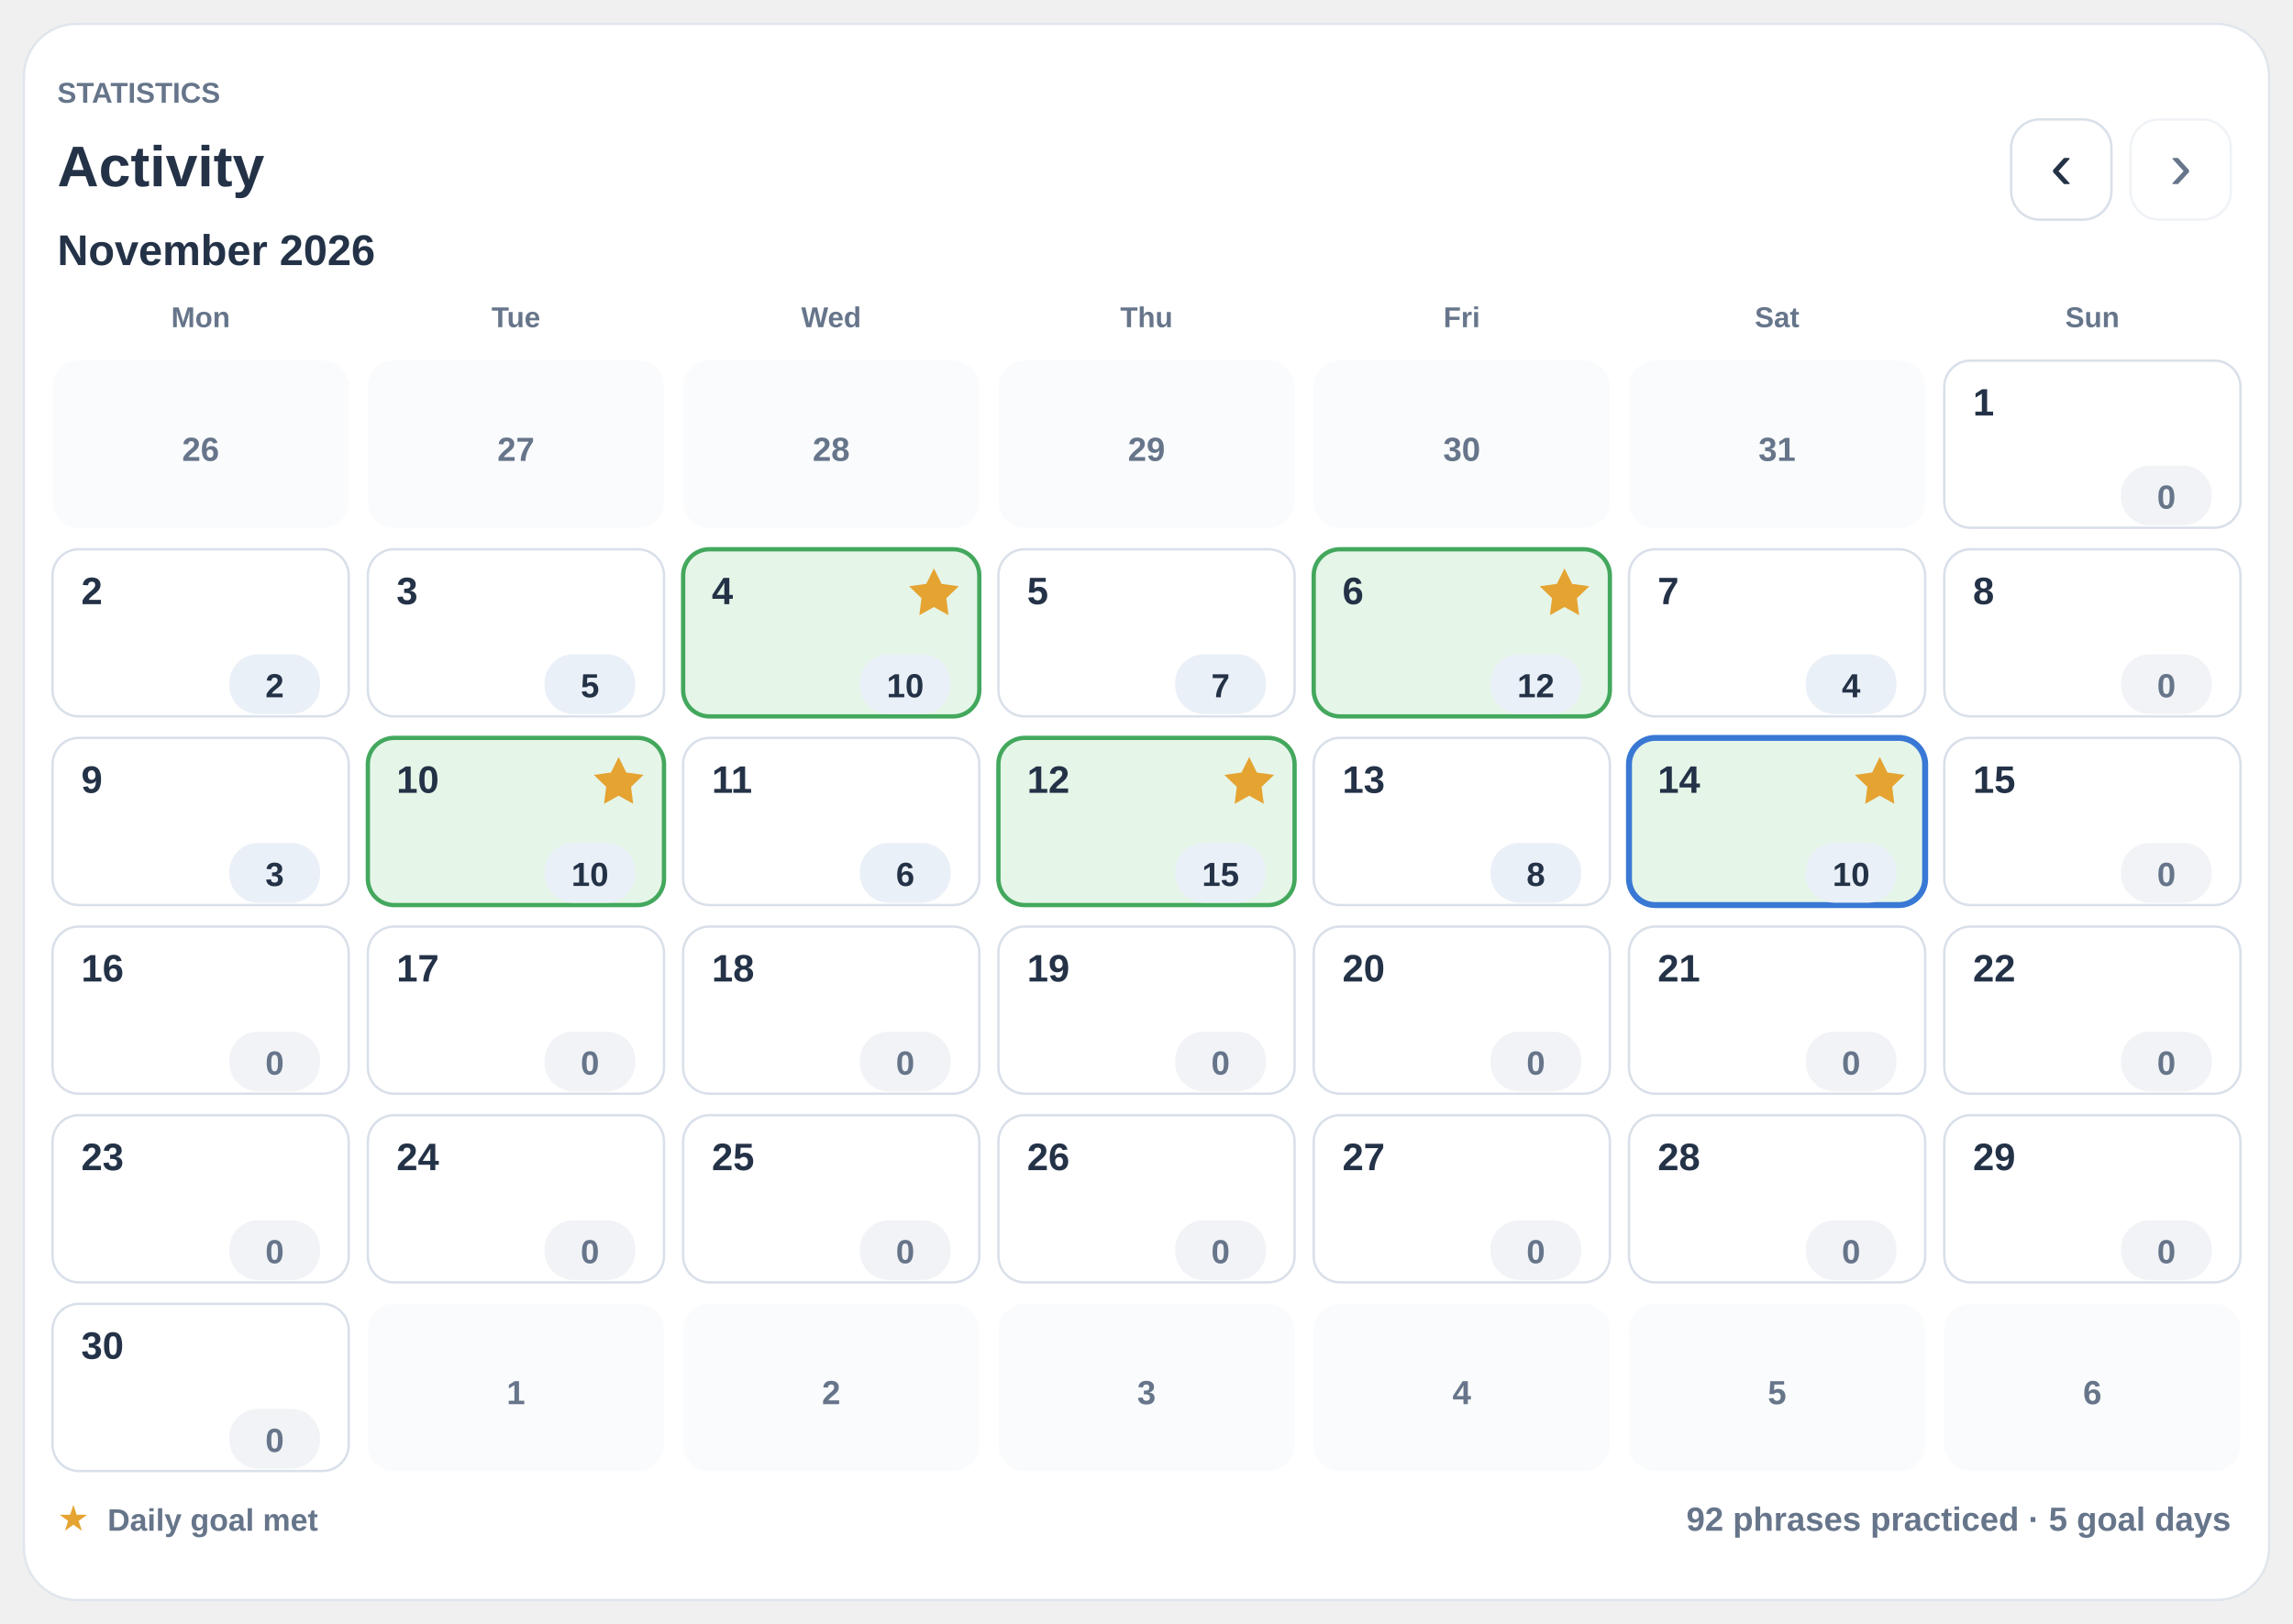
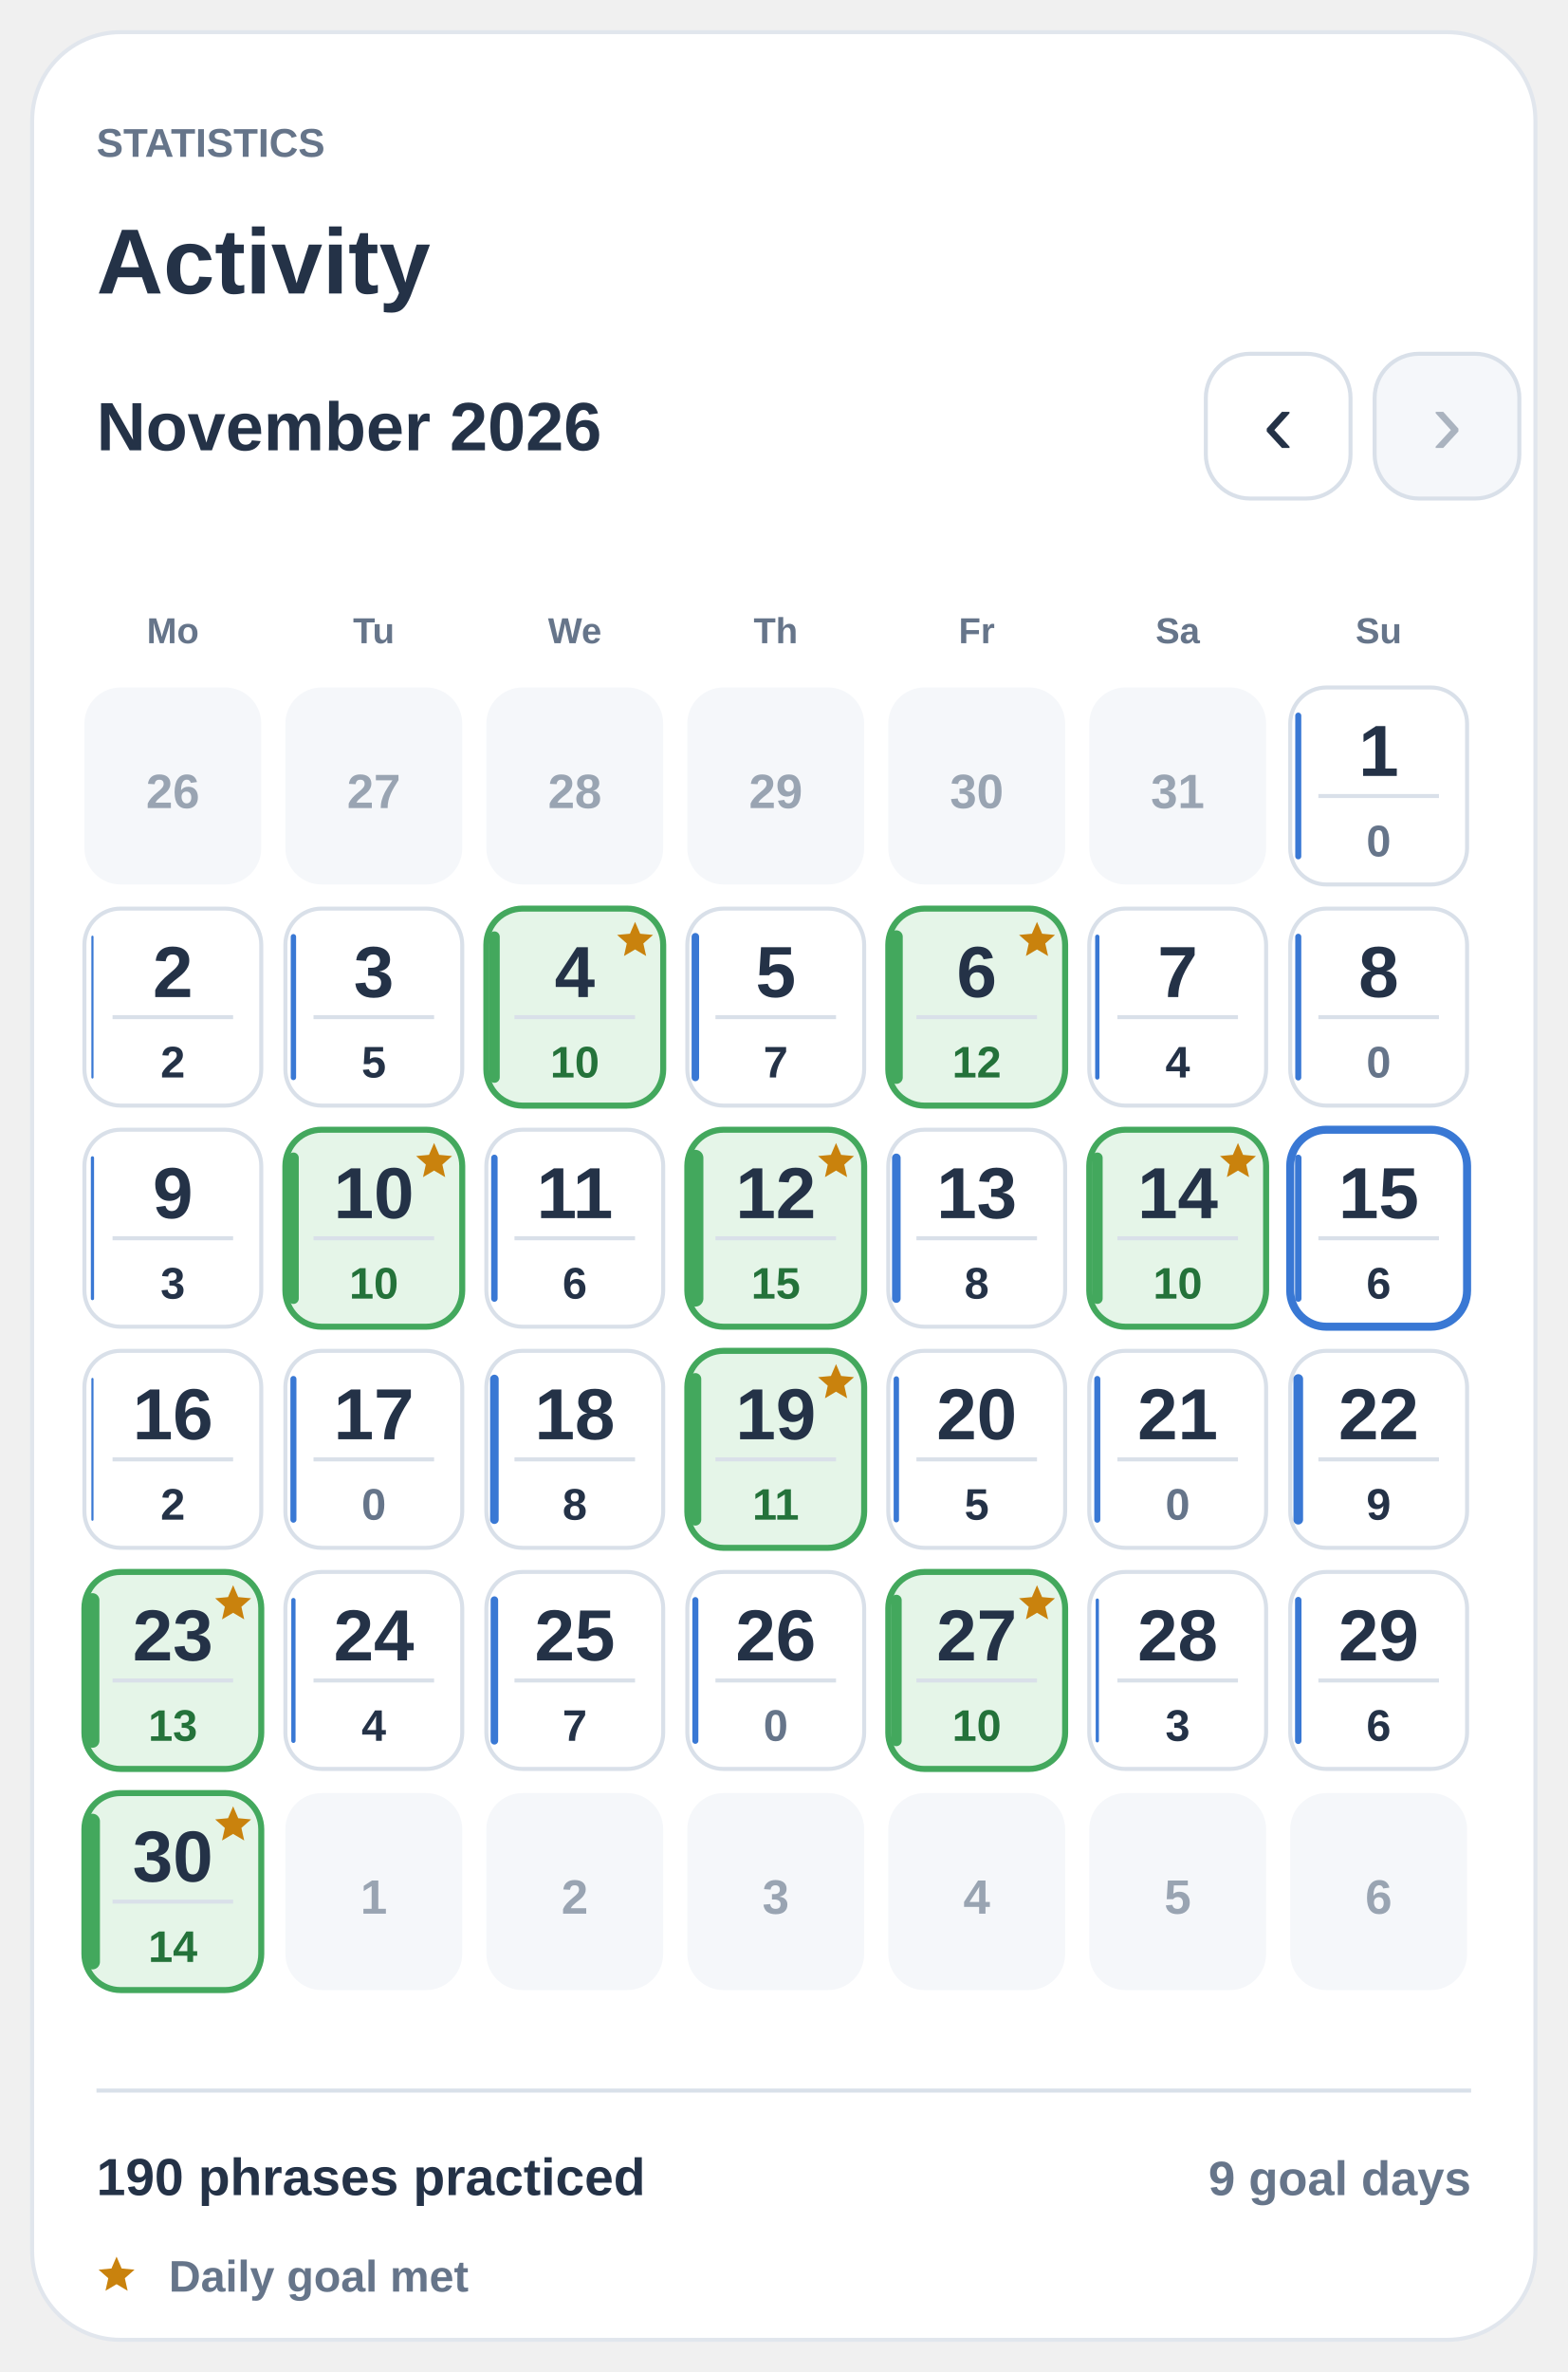
- <svg xmlns="http://www.w3.org/2000/svg" viewBox="0 0 960 680" role="img" aria-labelledby="title desc">
-   <rect x="10" y="10" width="940" height="660" rx="22" fill="#ffffff" stroke="#e1e6ed" />
-   <text x="24" y="43" fill="#66758a" font-family="Arial,sans-serif" font-size="12" font-weight="700" text-anchor="start">STATISTICS</text>
-   <text x="24" y="78" fill="#243247" font-family="Arial,sans-serif" font-size="24" font-weight="700" text-anchor="start">Activity</text>
-   <text x="24" y="111" fill="#243247" font-family="Arial,sans-serif" font-size="18" font-weight="700" text-anchor="start">November 2026</text>
-   <g aria-label="Month navigation">
-     <rect x="842" y="50" width="42" height="42" rx="12" fill="#ffffff" stroke="#d9e0e9" />
-     <text x="863" y="79" fill="#243247" font-family="Arial,sans-serif" font-size="28" font-weight="400" text-anchor="middle">‹</text>
-     <rect x="892" y="50" width="42" height="42" rx="12" fill="#ffffff" stroke="#d9e0e9" opacity=".4" />
-     <text x="913" y="79" fill="#66758a" font-family="Arial,sans-serif" font-size="28" font-weight="400" text-anchor="middle">›</text>
+ <svg xmlns="http://www.w3.org/2000/svg" viewBox="0 0 390 590" role="img" aria-labelledby="title description">
+   <rect x="8" y="8" width="374" height="574" rx="22" fill="#ffffff" stroke="#e1e6ed" />
+   <text x="24" y="39" fill="#66758a" font-family="Arial,sans-serif" font-size="10" font-weight="700" text-anchor="start">STATISTICS</text>
+   <text x="24" y="73" fill="#243247" font-family="Arial,sans-serif" font-size="23" font-weight="700" text-anchor="start">Activity</text>
+   <text x="24" y="112" fill="#243247" font-family="Arial,sans-serif" font-size="17" font-weight="700" text-anchor="start">November 2026</text>
+   <g role="group" aria-label="Month navigation">
+     <rect x="300" y="88" width="36" height="36" rx="11" fill="#ffffff" stroke="#d9e0e9" />
+     <text x="318" y="113" fill="#243247" font-family="Arial,sans-serif" font-size="23" font-weight="400" text-anchor="middle">‹</text>
+     <rect x="342" y="88" width="36" height="36" rx="11" fill="#f5f7fa" stroke="#d9e0e9" />
+     <text x="360" y="113" fill="#aab3bf" font-family="Arial,sans-serif" font-size="23" font-weight="400" text-anchor="middle">›</text>
  </g>
-   <text x="84" y="137" fill="#66758a" font-family="Arial,sans-serif" font-size="12" font-weight="700" text-anchor="middle">Mon</text>
-   <text x="216" y="137" fill="#66758a" font-family="Arial,sans-serif" font-size="12" font-weight="700" text-anchor="middle">Tue</text>
-   <text x="348" y="137" fill="#66758a" font-family="Arial,sans-serif" font-size="12" font-weight="700" text-anchor="middle">Wed</text>
-   <text x="480" y="137" fill="#66758a" font-family="Arial,sans-serif" font-size="12" font-weight="700" text-anchor="middle">Thu</text>
-   <text x="612" y="137" fill="#66758a" font-family="Arial,sans-serif" font-size="12" font-weight="700" text-anchor="middle">Fri</text>
-   <text x="744" y="137" fill="#66758a" font-family="Arial,sans-serif" font-size="12" font-weight="700" text-anchor="middle">Sat</text>
-   <text x="876" y="137" fill="#66758a" font-family="Arial,sans-serif" font-size="12" font-weight="700" text-anchor="middle">Sun</text>
-   <rect x="22" y="151" width="124" height="70" rx="11" fill="#f5f7fa" opacity=".55" />
-   <text x="84" y="193" fill="#66758a" font-family="Arial,sans-serif" font-size="14" font-weight="600" text-anchor="middle">26</text>
-   <rect x="154" y="151" width="124" height="70" rx="11" fill="#f5f7fa" opacity=".55" />
-   <text x="216" y="193" fill="#66758a" font-family="Arial,sans-serif" font-size="14" font-weight="600" text-anchor="middle">27</text>
-   <rect x="286" y="151" width="124" height="70" rx="11" fill="#f5f7fa" opacity=".55" />
-   <text x="348" y="193" fill="#66758a" font-family="Arial,sans-serif" font-size="14" font-weight="600" text-anchor="middle">28</text>
-   <rect x="418" y="151" width="124" height="70" rx="11" fill="#f5f7fa" opacity=".55" />
-   <text x="480" y="193" fill="#66758a" font-family="Arial,sans-serif" font-size="14" font-weight="600" text-anchor="middle">29</text>
-   <rect x="550" y="151" width="124" height="70" rx="11" fill="#f5f7fa" opacity=".55" />
-   <text x="612" y="193" fill="#66758a" font-family="Arial,sans-serif" font-size="14" font-weight="600" text-anchor="middle">30</text>
-   <rect x="682" y="151" width="124" height="70" rx="11" fill="#f5f7fa" opacity=".55" />
-   <text x="744" y="193" fill="#66758a" font-family="Arial,sans-serif" font-size="14" font-weight="600" text-anchor="middle">31</text>
-   <g role="group" aria-label="November 1: 0 phrases">
-     <rect x="814" y="151" width="124" height="70" rx="11" fill="#ffffff" stroke="#d9e0e9" stroke-width="1" />
-     <text x="826" y="174" fill="#243247" font-family="Arial,sans-serif" font-size="16" font-weight="600" text-anchor="start">1</text>
-     <rect x="888" y="195" width="38" height="25" rx="12" fill="#f1f3f6" />
-     <text x="907" y="213" fill="#66758a" font-family="Arial,sans-serif" font-size="14" font-weight="600" text-anchor="middle">0</text>
+   <g role="grid" aria-label="November 2026 practice activity">
+     <text x="43" y="160" fill="#66758a" font-family="Arial,sans-serif" font-size="9" font-weight="700" text-anchor="middle">Mo</text>
+     <text x="93" y="160" fill="#66758a" font-family="Arial,sans-serif" font-size="9" font-weight="700" text-anchor="middle">Tu</text>
+     <text x="143" y="160" fill="#66758a" font-family="Arial,sans-serif" font-size="9" font-weight="700" text-anchor="middle">We</text>
+     <text x="193" y="160" fill="#66758a" font-family="Arial,sans-serif" font-size="9" font-weight="700" text-anchor="middle">Th</text>
+     <text x="243" y="160" fill="#66758a" font-family="Arial,sans-serif" font-size="9" font-weight="700" text-anchor="middle">Fr</text>
+     <text x="293" y="160" fill="#66758a" font-family="Arial,sans-serif" font-size="9" font-weight="700" text-anchor="middle">Sa</text>
+     <text x="343" y="160" fill="#66758a" font-family="Arial,sans-serif" font-size="9" font-weight="700" text-anchor="middle">Su</text>
+     <rect x="21" y="171" width="44" height="49" rx="9" fill="#f5f7fa" />
+     <text x="43" y="201" fill="#99a4b2" font-family="Arial,sans-serif" font-size="12" font-weight="600" text-anchor="middle">26</text>
+     <rect x="71" y="171" width="44" height="49" rx="9" fill="#f5f7fa" />
+     <text x="93" y="201" fill="#99a4b2" font-family="Arial,sans-serif" font-size="12" font-weight="600" text-anchor="middle">27</text>
+     <rect x="121" y="171" width="44" height="49" rx="9" fill="#f5f7fa" />
+     <text x="143" y="201" fill="#99a4b2" font-family="Arial,sans-serif" font-size="12" font-weight="600" text-anchor="middle">28</text>
+     <rect x="171" y="171" width="44" height="49" rx="9" fill="#f5f7fa" />
+     <text x="193" y="201" fill="#99a4b2" font-family="Arial,sans-serif" font-size="12" font-weight="600" text-anchor="middle">29</text>
+     <rect x="221" y="171" width="44" height="49" rx="9" fill="#f5f7fa" />
+     <text x="243" y="201" fill="#99a4b2" font-family="Arial,sans-serif" font-size="12" font-weight="600" text-anchor="middle">30</text>
+     <rect x="271" y="171" width="44" height="49" rx="9" fill="#f5f7fa" />
+     <text x="293" y="201" fill="#99a4b2" font-family="Arial,sans-serif" font-size="12" font-weight="600" text-anchor="middle">31</text>
+     <g role="gridcell" aria-label="November 1: 0 phrases">
+       <rect x="321" y="171" width="44" height="49" rx="9" fill="#ffffff" stroke="#d9e0e9" stroke-width="1" />
+       <text x="343" y="193" fill="#243247" font-family="Arial,sans-serif" font-size="18" font-weight="700" text-anchor="middle">1</text>
+       <path d="M328 198H358" stroke="#d9e0e9" />
+       <path d="M323 178v35" stroke="#3978d4" stroke-width="1.5" stroke-linecap="round" />
+       <text x="343" y="213" fill="#66758a" font-family="Arial,sans-serif" font-size="11" font-weight="600" text-anchor="middle">0</text>
+     </g>
+     <g role="gridcell" aria-label="November 2: 2 phrases">
+       <rect x="21" y="226" width="44" height="49" rx="9" fill="#ffffff" stroke="#d9e0e9" stroke-width="1" />
+       <text x="43" y="248" fill="#243247" font-family="Arial,sans-serif" font-size="18" font-weight="700" text-anchor="middle">2</text>
+       <path d="M28 253H58" stroke="#d9e0e9" />
+       <path d="M23 233v35" stroke="#3978d4" stroke-width="0.533" stroke-linecap="round" />
+       <text x="43" y="268" fill="#243247" font-family="Arial,sans-serif" font-size="11" font-weight="600" text-anchor="middle">2</text>
+     </g>
+     <g role="gridcell" aria-label="November 3: 5 phrases">
+       <rect x="71" y="226" width="44" height="49" rx="9" fill="#ffffff" stroke="#d9e0e9" stroke-width="1" />
+       <text x="93" y="248" fill="#243247" font-family="Arial,sans-serif" font-size="18" font-weight="700" text-anchor="middle">3</text>
+       <path d="M78 253H108" stroke="#d9e0e9" />
+       <path d="M73 233v35" stroke="#3978d4" stroke-width="1.333" stroke-linecap="round" />
+       <text x="93" y="268" fill="#243247" font-family="Arial,sans-serif" font-size="11" font-weight="600" text-anchor="middle">5</text>
+     </g>
+     <g role="gridcell" aria-label="November 4: 10 phrases, daily goal met">
+       <rect x="121" y="226" width="44" height="49" rx="9" fill="#e5f5e8" stroke="#43a85d" stroke-width="1.5" />
+       <text x="143" y="248" fill="#243247" font-family="Arial,sans-serif" font-size="18" font-weight="700" text-anchor="middle">4</text>
+       <path d="M128 253H158" stroke="#d9e0e9" />
+       <path d="M123 233v35" stroke="#43a85d" stroke-width="2.667" stroke-linecap="round" />
+       <text x="143" y="268" fill="#24723a" font-family="Arial,sans-serif" font-size="11" font-weight="600" text-anchor="middle">10</text>
+       <polygon points="158.00,229.30 159.27,232.25 162.47,232.55 160.06,234.67 160.76,237.80 158.00,236.16 155.24,237.80 155.94,234.67 153.53,232.55 156.73,232.25" fill="#c9820d" aria-hidden="true" />
+     </g>
+     <g role="gridcell" aria-label="November 5: 7 phrases">
+       <rect x="171" y="226" width="44" height="49" rx="9" fill="#ffffff" stroke="#d9e0e9" stroke-width="1" />
+       <text x="193" y="248" fill="#243247" font-family="Arial,sans-serif" font-size="18" font-weight="700" text-anchor="middle">5</text>
+       <path d="M178 253H208" stroke="#d9e0e9" />
+       <path d="M173 233v35" stroke="#3978d4" stroke-width="1.867" stroke-linecap="round" />
+       <text x="193" y="268" fill="#243247" font-family="Arial,sans-serif" font-size="11" font-weight="600" text-anchor="middle">7</text>
+     </g>
+     <g role="gridcell" aria-label="November 6: 12 phrases, daily goal met">
+       <rect x="221" y="226" width="44" height="49" rx="9" fill="#e5f5e8" stroke="#43a85d" stroke-width="1.5" />
+       <text x="243" y="248" fill="#243247" font-family="Arial,sans-serif" font-size="18" font-weight="700" text-anchor="middle">6</text>
+       <path d="M228 253H258" stroke="#d9e0e9" />
+       <path d="M223 233v35" stroke="#43a85d" stroke-width="3.2" stroke-linecap="round" />
+       <text x="243" y="268" fill="#24723a" font-family="Arial,sans-serif" font-size="11" font-weight="600" text-anchor="middle">12</text>
+       <polygon points="258.00,229.30 259.27,232.25 262.47,232.55 260.06,234.67 260.76,237.80 258.00,236.16 255.24,237.80 255.94,234.67 253.53,232.55 256.73,232.25" fill="#c9820d" aria-hidden="true" />
+     </g>
+     <g role="gridcell" aria-label="November 7: 4 phrases">
+       <rect x="271" y="226" width="44" height="49" rx="9" fill="#ffffff" stroke="#d9e0e9" stroke-width="1" />
+       <text x="293" y="248" fill="#243247" font-family="Arial,sans-serif" font-size="18" font-weight="700" text-anchor="middle">7</text>
+       <path d="M278 253H308" stroke="#d9e0e9" />
+       <path d="M273 233v35" stroke="#3978d4" stroke-width="1.067" stroke-linecap="round" />
+       <text x="293" y="268" fill="#243247" font-family="Arial,sans-serif" font-size="11" font-weight="600" text-anchor="middle">4</text>
+     </g>
+     <g role="gridcell" aria-label="November 8: 0 phrases">
+       <rect x="321" y="226" width="44" height="49" rx="9" fill="#ffffff" stroke="#d9e0e9" stroke-width="1" />
+       <text x="343" y="248" fill="#243247" font-family="Arial,sans-serif" font-size="18" font-weight="700" text-anchor="middle">8</text>
+       <path d="M328 253H358" stroke="#d9e0e9" />
+       <path d="M323 233v35" stroke="#3978d4" stroke-width="1.5" stroke-linecap="round" />
+       <text x="343" y="268" fill="#66758a" font-family="Arial,sans-serif" font-size="11" font-weight="600" text-anchor="middle">0</text>
+     </g>
+     <g role="gridcell" aria-label="November 9: 3 phrases">
+       <rect x="21" y="281" width="44" height="49" rx="9" fill="#ffffff" stroke="#d9e0e9" stroke-width="1" />
+       <text x="43" y="303" fill="#243247" font-family="Arial,sans-serif" font-size="18" font-weight="700" text-anchor="middle">9</text>
+       <path d="M28 308H58" stroke="#d9e0e9" />
+       <path d="M23 288v35" stroke="#3978d4" stroke-width="0.8" stroke-linecap="round" />
+       <text x="43" y="323" fill="#243247" font-family="Arial,sans-serif" font-size="11" font-weight="600" text-anchor="middle">3</text>
+     </g>
+     <g role="gridcell" aria-label="November 10: 10 phrases, daily goal met">
+       <rect x="71" y="281" width="44" height="49" rx="9" fill="#e5f5e8" stroke="#43a85d" stroke-width="1.5" />
+       <text x="93" y="303" fill="#243247" font-family="Arial,sans-serif" font-size="18" font-weight="700" text-anchor="middle">10</text>
+       <path d="M78 308H108" stroke="#d9e0e9" />
+       <path d="M73 288v35" stroke="#43a85d" stroke-width="2.667" stroke-linecap="round" />
+       <text x="93" y="323" fill="#24723a" font-family="Arial,sans-serif" font-size="11" font-weight="600" text-anchor="middle">10</text>
+       <polygon points="108.00,284.30 109.27,287.25 112.47,287.55 110.06,289.67 110.76,292.80 108.00,291.16 105.24,292.80 105.94,289.67 103.53,287.55 106.73,287.25" fill="#c9820d" aria-hidden="true" />
+     </g>
+     <g role="gridcell" aria-label="November 11: 6 phrases">
+       <rect x="121" y="281" width="44" height="49" rx="9" fill="#ffffff" stroke="#d9e0e9" stroke-width="1" />
+       <text x="143" y="303" fill="#243247" font-family="Arial,sans-serif" font-size="18" font-weight="700" text-anchor="middle">11</text>
+       <path d="M128 308H158" stroke="#d9e0e9" />
+       <path d="M123 288v35" stroke="#3978d4" stroke-width="1.6" stroke-linecap="round" />
+       <text x="143" y="323" fill="#243247" font-family="Arial,sans-serif" font-size="11" font-weight="600" text-anchor="middle">6</text>
+     </g>
+     <g role="gridcell" aria-label="November 12: 15 phrases, daily goal met">
+       <rect x="171" y="281" width="44" height="49" rx="9" fill="#e5f5e8" stroke="#43a85d" stroke-width="1.5" />
+       <text x="193" y="303" fill="#243247" font-family="Arial,sans-serif" font-size="18" font-weight="700" text-anchor="middle">12</text>
+       <path d="M178 308H208" stroke="#d9e0e9" />
+       <path d="M173 288v35" stroke="#43a85d" stroke-width="4" stroke-linecap="round" />
+       <text x="193" y="323" fill="#24723a" font-family="Arial,sans-serif" font-size="11" font-weight="600" text-anchor="middle">15</text>
+       <polygon points="208.00,284.30 209.27,287.25 212.47,287.55 210.06,289.67 210.76,292.80 208.00,291.16 205.24,292.80 205.94,289.67 203.53,287.55 206.73,287.25" fill="#c9820d" aria-hidden="true" />
+     </g>
+     <g role="gridcell" aria-label="November 13: 8 phrases">
+       <rect x="221" y="281" width="44" height="49" rx="9" fill="#ffffff" stroke="#d9e0e9" stroke-width="1" />
+       <text x="243" y="303" fill="#243247" font-family="Arial,sans-serif" font-size="18" font-weight="700" text-anchor="middle">13</text>
+       <path d="M228 308H258" stroke="#d9e0e9" />
+       <path d="M223 288v35" stroke="#3978d4" stroke-width="2.133" stroke-linecap="round" />
+       <text x="243" y="323" fill="#243247" font-family="Arial,sans-serif" font-size="11" font-weight="600" text-anchor="middle">8</text>
+     </g>
+     <g role="gridcell" aria-label="November 14: 10 phrases, daily goal met">
+       <rect x="271" y="281" width="44" height="49" rx="9" fill="#e5f5e8" stroke="#43a85d" stroke-width="1.5" />
+       <text x="293" y="303" fill="#243247" font-family="Arial,sans-serif" font-size="18" font-weight="700" text-anchor="middle">14</text>
+       <path d="M278 308H308" stroke="#d9e0e9" />
+       <path d="M273 288v35" stroke="#43a85d" stroke-width="2.667" stroke-linecap="round" />
+       <text x="293" y="323" fill="#24723a" font-family="Arial,sans-serif" font-size="11" font-weight="600" text-anchor="middle">10</text>
+       <polygon points="308.00,284.30 309.27,287.25 312.47,287.55 310.06,289.67 310.76,292.80 308.00,291.16 305.24,292.80 305.94,289.67 303.53,287.55 306.73,287.25" fill="#c9820d" aria-hidden="true" />
+     </g>
+     <g role="gridcell" aria-label="November 15: 6 phrases, today">
+       <rect x="321" y="281" width="44" height="49" rx="9" fill="#ffffff" stroke="#3978d4" stroke-width="2" />
+       <text x="343" y="303" fill="#243247" font-family="Arial,sans-serif" font-size="18" font-weight="700" text-anchor="middle">15</text>
+       <path d="M328 308H358" stroke="#d9e0e9" />
+       <path d="M323 288v35" stroke="#3978d4" stroke-width="1.6" stroke-linecap="round" />
+       <text x="343" y="323" fill="#243247" font-family="Arial,sans-serif" font-size="11" font-weight="600" text-anchor="middle">6</text>
+     </g>
+     <g role="gridcell" aria-label="November 16: 2 phrases">
+       <rect x="21" y="336" width="44" height="49" rx="9" fill="#ffffff" stroke="#d9e0e9" stroke-width="1" />
+       <text x="43" y="358" fill="#243247" font-family="Arial,sans-serif" font-size="18" font-weight="700" text-anchor="middle">16</text>
+       <path d="M28 363H58" stroke="#d9e0e9" />
+       <path d="M23 343v35" stroke="#3978d4" stroke-width="0.533" stroke-linecap="round" />
+       <text x="43" y="378" fill="#243247" font-family="Arial,sans-serif" font-size="11" font-weight="600" text-anchor="middle">2</text>
+     </g>
+     <g role="gridcell" aria-label="November 17: 0 phrases">
+       <rect x="71" y="336" width="44" height="49" rx="9" fill="#ffffff" stroke="#d9e0e9" stroke-width="1" />
+       <text x="93" y="358" fill="#243247" font-family="Arial,sans-serif" font-size="18" font-weight="700" text-anchor="middle">17</text>
+       <path d="M78 363H108" stroke="#d9e0e9" />
+       <path d="M73 343v35" stroke="#3978d4" stroke-width="1.5" stroke-linecap="round" />
+       <text x="93" y="378" fill="#66758a" font-family="Arial,sans-serif" font-size="11" font-weight="600" text-anchor="middle">0</text>
+     </g>
+     <g role="gridcell" aria-label="November 18: 8 phrases">
+       <rect x="121" y="336" width="44" height="49" rx="9" fill="#ffffff" stroke="#d9e0e9" stroke-width="1" />
+       <text x="143" y="358" fill="#243247" font-family="Arial,sans-serif" font-size="18" font-weight="700" text-anchor="middle">18</text>
+       <path d="M128 363H158" stroke="#d9e0e9" />
+       <path d="M123 343v35" stroke="#3978d4" stroke-width="2.133" stroke-linecap="round" />
+       <text x="143" y="378" fill="#243247" font-family="Arial,sans-serif" font-size="11" font-weight="600" text-anchor="middle">8</text>
+     </g>
+     <g role="gridcell" aria-label="November 19: 11 phrases, daily goal met">
+       <rect x="171" y="336" width="44" height="49" rx="9" fill="#e5f5e8" stroke="#43a85d" stroke-width="1.5" />
+       <text x="193" y="358" fill="#243247" font-family="Arial,sans-serif" font-size="18" font-weight="700" text-anchor="middle">19</text>
+       <path d="M178 363H208" stroke="#d9e0e9" />
+       <path d="M173 343v35" stroke="#43a85d" stroke-width="2.933" stroke-linecap="round" />
+       <text x="193" y="378" fill="#24723a" font-family="Arial,sans-serif" font-size="11" font-weight="600" text-anchor="middle">11</text>
+       <polygon points="208.00,339.30 209.27,342.25 212.47,342.55 210.06,344.67 210.76,347.80 208.00,346.16 205.24,347.80 205.94,344.67 203.53,342.55 206.73,342.25" fill="#c9820d" aria-hidden="true" />
+     </g>
+     <g role="gridcell" aria-label="November 20: 5 phrases">
+       <rect x="221" y="336" width="44" height="49" rx="9" fill="#ffffff" stroke="#d9e0e9" stroke-width="1" />
+       <text x="243" y="358" fill="#243247" font-family="Arial,sans-serif" font-size="18" font-weight="700" text-anchor="middle">20</text>
+       <path d="M228 363H258" stroke="#d9e0e9" />
+       <path d="M223 343v35" stroke="#3978d4" stroke-width="1.333" stroke-linecap="round" />
+       <text x="243" y="378" fill="#243247" font-family="Arial,sans-serif" font-size="11" font-weight="600" text-anchor="middle">5</text>
+     </g>
+     <g role="gridcell" aria-label="November 21: 0 phrases">
+       <rect x="271" y="336" width="44" height="49" rx="9" fill="#ffffff" stroke="#d9e0e9" stroke-width="1" />
+       <text x="293" y="358" fill="#243247" font-family="Arial,sans-serif" font-size="18" font-weight="700" text-anchor="middle">21</text>
+       <path d="M278 363H308" stroke="#d9e0e9" />
+       <path d="M273 343v35" stroke="#3978d4" stroke-width="1.5" stroke-linecap="round" />
+       <text x="293" y="378" fill="#66758a" font-family="Arial,sans-serif" font-size="11" font-weight="600" text-anchor="middle">0</text>
+     </g>
+     <g role="gridcell" aria-label="November 22: 9 phrases">
+       <rect x="321" y="336" width="44" height="49" rx="9" fill="#ffffff" stroke="#d9e0e9" stroke-width="1" />
+       <text x="343" y="358" fill="#243247" font-family="Arial,sans-serif" font-size="18" font-weight="700" text-anchor="middle">22</text>
+       <path d="M328 363H358" stroke="#d9e0e9" />
+       <path d="M323 343v35" stroke="#3978d4" stroke-width="2.4" stroke-linecap="round" />
+       <text x="343" y="378" fill="#243247" font-family="Arial,sans-serif" font-size="11" font-weight="600" text-anchor="middle">9</text>
+     </g>
+     <g role="gridcell" aria-label="November 23: 13 phrases, daily goal met">
+       <rect x="21" y="391" width="44" height="49" rx="9" fill="#e5f5e8" stroke="#43a85d" stroke-width="1.5" />
+       <text x="43" y="413" fill="#243247" font-family="Arial,sans-serif" font-size="18" font-weight="700" text-anchor="middle">23</text>
+       <path d="M28 418H58" stroke="#d9e0e9" />
+       <path d="M23 398v35" stroke="#43a85d" stroke-width="3.467" stroke-linecap="round" />
+       <text x="43" y="433" fill="#24723a" font-family="Arial,sans-serif" font-size="11" font-weight="600" text-anchor="middle">13</text>
+       <polygon points="58.00,394.30 59.27,397.25 62.47,397.55 60.06,399.67 60.76,402.80 58.00,401.16 55.24,402.80 55.94,399.67 53.53,397.55 56.73,397.25" fill="#c9820d" aria-hidden="true" />
+     </g>
+     <g role="gridcell" aria-label="November 24: 4 phrases">
+       <rect x="71" y="391" width="44" height="49" rx="9" fill="#ffffff" stroke="#d9e0e9" stroke-width="1" />
+       <text x="93" y="413" fill="#243247" font-family="Arial,sans-serif" font-size="18" font-weight="700" text-anchor="middle">24</text>
+       <path d="M78 418H108" stroke="#d9e0e9" />
+       <path d="M73 398v35" stroke="#3978d4" stroke-width="1.067" stroke-linecap="round" />
+       <text x="93" y="433" fill="#243247" font-family="Arial,sans-serif" font-size="11" font-weight="600" text-anchor="middle">4</text>
+     </g>
+     <g role="gridcell" aria-label="November 25: 7 phrases">
+       <rect x="121" y="391" width="44" height="49" rx="9" fill="#ffffff" stroke="#d9e0e9" stroke-width="1" />
+       <text x="143" y="413" fill="#243247" font-family="Arial,sans-serif" font-size="18" font-weight="700" text-anchor="middle">25</text>
+       <path d="M128 418H158" stroke="#d9e0e9" />
+       <path d="M123 398v35" stroke="#3978d4" stroke-width="1.867" stroke-linecap="round" />
+       <text x="143" y="433" fill="#243247" font-family="Arial,sans-serif" font-size="11" font-weight="600" text-anchor="middle">7</text>
+     </g>
+     <g role="gridcell" aria-label="November 26: 0 phrases">
+       <rect x="171" y="391" width="44" height="49" rx="9" fill="#ffffff" stroke="#d9e0e9" stroke-width="1" />
+       <text x="193" y="413" fill="#243247" font-family="Arial,sans-serif" font-size="18" font-weight="700" text-anchor="middle">26</text>
+       <path d="M178 418H208" stroke="#d9e0e9" />
+       <path d="M173 398v35" stroke="#3978d4" stroke-width="1.5" stroke-linecap="round" />
+       <text x="193" y="433" fill="#66758a" font-family="Arial,sans-serif" font-size="11" font-weight="600" text-anchor="middle">0</text>
+     </g>
+     <g role="gridcell" aria-label="November 27: 10 phrases, daily goal met">
+       <rect x="221" y="391" width="44" height="49" rx="9" fill="#e5f5e8" stroke="#43a85d" stroke-width="1.5" />
+       <text x="243" y="413" fill="#243247" font-family="Arial,sans-serif" font-size="18" font-weight="700" text-anchor="middle">27</text>
+       <path d="M228 418H258" stroke="#d9e0e9" />
+       <path d="M223 398v35" stroke="#43a85d" stroke-width="2.667" stroke-linecap="round" />
+       <text x="243" y="433" fill="#24723a" font-family="Arial,sans-serif" font-size="11" font-weight="600" text-anchor="middle">10</text>
+       <polygon points="258.00,394.30 259.27,397.25 262.47,397.55 260.06,399.67 260.76,402.80 258.00,401.16 255.24,402.80 255.94,399.67 253.53,397.55 256.73,397.25" fill="#c9820d" aria-hidden="true" />
+     </g>
+     <g role="gridcell" aria-label="November 28: 3 phrases">
+       <rect x="271" y="391" width="44" height="49" rx="9" fill="#ffffff" stroke="#d9e0e9" stroke-width="1" />
+       <text x="293" y="413" fill="#243247" font-family="Arial,sans-serif" font-size="18" font-weight="700" text-anchor="middle">28</text>
+       <path d="M278 418H308" stroke="#d9e0e9" />
+       <path d="M273 398v35" stroke="#3978d4" stroke-width="0.8" stroke-linecap="round" />
+       <text x="293" y="433" fill="#243247" font-family="Arial,sans-serif" font-size="11" font-weight="600" text-anchor="middle">3</text>
+     </g>
+     <g role="gridcell" aria-label="November 29: 6 phrases">
+       <rect x="321" y="391" width="44" height="49" rx="9" fill="#ffffff" stroke="#d9e0e9" stroke-width="1" />
+       <text x="343" y="413" fill="#243247" font-family="Arial,sans-serif" font-size="18" font-weight="700" text-anchor="middle">29</text>
+       <path d="M328 418H358" stroke="#d9e0e9" />
+       <path d="M323 398v35" stroke="#3978d4" stroke-width="1.6" stroke-linecap="round" />
+       <text x="343" y="433" fill="#243247" font-family="Arial,sans-serif" font-size="11" font-weight="600" text-anchor="middle">6</text>
+     </g>
+     <g role="gridcell" aria-label="November 30: 14 phrases, daily goal met">
+       <rect x="21" y="446" width="44" height="49" rx="9" fill="#e5f5e8" stroke="#43a85d" stroke-width="1.5" />
+       <text x="43" y="468" fill="#243247" font-family="Arial,sans-serif" font-size="18" font-weight="700" text-anchor="middle">30</text>
+       <path d="M28 473H58" stroke="#d9e0e9" />
+       <path d="M23 453v35" stroke="#43a85d" stroke-width="3.733" stroke-linecap="round" />
+       <text x="43" y="488" fill="#24723a" font-family="Arial,sans-serif" font-size="11" font-weight="600" text-anchor="middle">14</text>
+       <polygon points="58.00,449.30 59.27,452.25 62.47,452.55 60.06,454.67 60.76,457.80 58.00,456.16 55.24,457.80 55.94,454.67 53.53,452.55 56.73,452.25" fill="#c9820d" aria-hidden="true" />
+     </g>
+     <rect x="71" y="446" width="44" height="49" rx="9" fill="#f5f7fa" />
+     <text x="93" y="476" fill="#99a4b2" font-family="Arial,sans-serif" font-size="12" font-weight="600" text-anchor="middle">1</text>
+     <rect x="121" y="446" width="44" height="49" rx="9" fill="#f5f7fa" />
+     <text x="143" y="476" fill="#99a4b2" font-family="Arial,sans-serif" font-size="12" font-weight="600" text-anchor="middle">2</text>
+     <rect x="171" y="446" width="44" height="49" rx="9" fill="#f5f7fa" />
+     <text x="193" y="476" fill="#99a4b2" font-family="Arial,sans-serif" font-size="12" font-weight="600" text-anchor="middle">3</text>
+     <rect x="221" y="446" width="44" height="49" rx="9" fill="#f5f7fa" />
+     <text x="243" y="476" fill="#99a4b2" font-family="Arial,sans-serif" font-size="12" font-weight="600" text-anchor="middle">4</text>
+     <rect x="271" y="446" width="44" height="49" rx="9" fill="#f5f7fa" />
+     <text x="293" y="476" fill="#99a4b2" font-family="Arial,sans-serif" font-size="12" font-weight="600" text-anchor="middle">5</text>
+     <rect x="321" y="446" width="44" height="49" rx="9" fill="#f5f7fa" />
+     <text x="343" y="476" fill="#99a4b2" font-family="Arial,sans-serif" font-size="12" font-weight="600" text-anchor="middle">6</text>
  </g>
-   <g role="group" aria-label="November 2: 2 phrases">
-     <rect x="22" y="230" width="124" height="70" rx="11" fill="#ffffff" stroke="#d9e0e9" stroke-width="1" />
-     <text x="34" y="253" fill="#243247" font-family="Arial,sans-serif" font-size="16" font-weight="600" text-anchor="start">2</text>
-     <rect x="96" y="274" width="38" height="25" rx="12" fill="#eaf0f7" />
-     <text x="115" y="292" fill="#243247" font-family="Arial,sans-serif" font-size="14" font-weight="600" text-anchor="middle">2</text>
-   </g>
-   <g role="group" aria-label="November 3: 5 phrases">
-     <rect x="154" y="230" width="124" height="70" rx="11" fill="#ffffff" stroke="#d9e0e9" stroke-width="1" />
-     <text x="166" y="253" fill="#243247" font-family="Arial,sans-serif" font-size="16" font-weight="600" text-anchor="start">3</text>
-     <rect x="228" y="274" width="38" height="25" rx="12" fill="#eaf0f7" />
-     <text x="247" y="292" fill="#243247" font-family="Arial,sans-serif" font-size="14" font-weight="600" text-anchor="middle">5</text>
-   </g>
-   <g role="group" aria-label="November 4: 10 phrases, daily goal met">
-     <rect x="286" y="230" width="124" height="70" rx="11" fill="#e5f5e8" stroke="#43a85d" stroke-width="1.8" />
-     <text x="298" y="253" fill="#243247" font-family="Arial,sans-serif" font-size="16" font-weight="600" text-anchor="start">4</text>
-     <rect x="360" y="274" width="38" height="25" rx="12" fill="#eaf0f7" />
-     <text x="379" y="292" fill="#243247" font-family="Arial,sans-serif" font-size="14" font-weight="600" text-anchor="middle">10</text>
-     <path d="M391 238l3.2 6.5 7.2 1-5.2 5 .9 7.1-6.1-3.4-6.1 3.4.9-7.1-5.2-5 7.2-1z" fill="#e5a331" aria-hidden="true" />
-   </g>
-   <g role="group" aria-label="November 5: 7 phrases">
-     <rect x="418" y="230" width="124" height="70" rx="11" fill="#ffffff" stroke="#d9e0e9" stroke-width="1" />
-     <text x="430" y="253" fill="#243247" font-family="Arial,sans-serif" font-size="16" font-weight="600" text-anchor="start">5</text>
-     <rect x="492" y="274" width="38" height="25" rx="12" fill="#eaf0f7" />
-     <text x="511" y="292" fill="#243247" font-family="Arial,sans-serif" font-size="14" font-weight="600" text-anchor="middle">7</text>
-   </g>
-   <g role="group" aria-label="November 6: 12 phrases, daily goal met">
-     <rect x="550" y="230" width="124" height="70" rx="11" fill="#e5f5e8" stroke="#43a85d" stroke-width="1.8" />
-     <text x="562" y="253" fill="#243247" font-family="Arial,sans-serif" font-size="16" font-weight="600" text-anchor="start">6</text>
-     <rect x="624" y="274" width="38" height="25" rx="12" fill="#eaf0f7" />
-     <text x="643" y="292" fill="#243247" font-family="Arial,sans-serif" font-size="14" font-weight="600" text-anchor="middle">12</text>
-     <path d="M655 238l3.2 6.5 7.2 1-5.2 5 .9 7.1-6.1-3.4-6.1 3.4.9-7.1-5.2-5 7.2-1z" fill="#e5a331" aria-hidden="true" />
-   </g>
-   <g role="group" aria-label="November 7: 4 phrases">
-     <rect x="682" y="230" width="124" height="70" rx="11" fill="#ffffff" stroke="#d9e0e9" stroke-width="1" />
-     <text x="694" y="253" fill="#243247" font-family="Arial,sans-serif" font-size="16" font-weight="600" text-anchor="start">7</text>
-     <rect x="756" y="274" width="38" height="25" rx="12" fill="#eaf0f7" />
-     <text x="775" y="292" fill="#243247" font-family="Arial,sans-serif" font-size="14" font-weight="600" text-anchor="middle">4</text>
-   </g>
-   <g role="group" aria-label="November 8: 0 phrases">
-     <rect x="814" y="230" width="124" height="70" rx="11" fill="#ffffff" stroke="#d9e0e9" stroke-width="1" />
-     <text x="826" y="253" fill="#243247" font-family="Arial,sans-serif" font-size="16" font-weight="600" text-anchor="start">8</text>
-     <rect x="888" y="274" width="38" height="25" rx="12" fill="#f1f3f6" />
-     <text x="907" y="292" fill="#66758a" font-family="Arial,sans-serif" font-size="14" font-weight="600" text-anchor="middle">0</text>
-   </g>
-   <g role="group" aria-label="November 9: 3 phrases">
-     <rect x="22" y="309" width="124" height="70" rx="11" fill="#ffffff" stroke="#d9e0e9" stroke-width="1" />
-     <text x="34" y="332" fill="#243247" font-family="Arial,sans-serif" font-size="16" font-weight="600" text-anchor="start">9</text>
-     <rect x="96" y="353" width="38" height="25" rx="12" fill="#eaf0f7" />
-     <text x="115" y="371" fill="#243247" font-family="Arial,sans-serif" font-size="14" font-weight="600" text-anchor="middle">3</text>
-   </g>
-   <g role="group" aria-label="November 10: 10 phrases, daily goal met">
-     <rect x="154" y="309" width="124" height="70" rx="11" fill="#e5f5e8" stroke="#43a85d" stroke-width="1.8" />
-     <text x="166" y="332" fill="#243247" font-family="Arial,sans-serif" font-size="16" font-weight="600" text-anchor="start">10</text>
-     <rect x="228" y="353" width="38" height="25" rx="12" fill="#eaf0f7" />
-     <text x="247" y="371" fill="#243247" font-family="Arial,sans-serif" font-size="14" font-weight="600" text-anchor="middle">10</text>
-     <path d="M259 317l3.2 6.5 7.2 1-5.2 5 .9 7.1-6.1-3.4-6.1 3.4.9-7.1-5.2-5 7.2-1z" fill="#e5a331" aria-hidden="true" />
-   </g>
-   <g role="group" aria-label="November 11: 6 phrases">
-     <rect x="286" y="309" width="124" height="70" rx="11" fill="#ffffff" stroke="#d9e0e9" stroke-width="1" />
-     <text x="298" y="332" fill="#243247" font-family="Arial,sans-serif" font-size="16" font-weight="600" text-anchor="start">11</text>
-     <rect x="360" y="353" width="38" height="25" rx="12" fill="#eaf0f7" />
-     <text x="379" y="371" fill="#243247" font-family="Arial,sans-serif" font-size="14" font-weight="600" text-anchor="middle">6</text>
-   </g>
-   <g role="group" aria-label="November 12: 15 phrases, daily goal met">
-     <rect x="418" y="309" width="124" height="70" rx="11" fill="#e5f5e8" stroke="#43a85d" stroke-width="1.8" />
-     <text x="430" y="332" fill="#243247" font-family="Arial,sans-serif" font-size="16" font-weight="600" text-anchor="start">12</text>
-     <rect x="492" y="353" width="38" height="25" rx="12" fill="#eaf0f7" />
-     <text x="511" y="371" fill="#243247" font-family="Arial,sans-serif" font-size="14" font-weight="600" text-anchor="middle">15</text>
-     <path d="M523 317l3.2 6.5 7.2 1-5.2 5 .9 7.1-6.1-3.4-6.1 3.4.9-7.1-5.2-5 7.2-1z" fill="#e5a331" aria-hidden="true" />
-   </g>
-   <g role="group" aria-label="November 13: 8 phrases">
-     <rect x="550" y="309" width="124" height="70" rx="11" fill="#ffffff" stroke="#d9e0e9" stroke-width="1" />
-     <text x="562" y="332" fill="#243247" font-family="Arial,sans-serif" font-size="16" font-weight="600" text-anchor="start">13</text>
-     <rect x="624" y="353" width="38" height="25" rx="12" fill="#eaf0f7" />
-     <text x="643" y="371" fill="#243247" font-family="Arial,sans-serif" font-size="14" font-weight="600" text-anchor="middle">8</text>
-   </g>
-   <g role="group" aria-label="November 14: 10 phrases, daily goal met, today">
-     <rect x="682" y="309" width="124" height="70" rx="11" fill="#e5f5e8" stroke="#3978d4" stroke-width="2.5" />
-     <text x="694" y="332" fill="#243247" font-family="Arial,sans-serif" font-size="16" font-weight="600" text-anchor="start">14</text>
-     <rect x="756" y="353" width="38" height="25" rx="12" fill="#eaf0f7" />
-     <text x="775" y="371" fill="#243247" font-family="Arial,sans-serif" font-size="14" font-weight="600" text-anchor="middle">10</text>
-     <path d="M787 317l3.2 6.5 7.2 1-5.2 5 .9 7.1-6.1-3.4-6.1 3.4.9-7.1-5.2-5 7.2-1z" fill="#e5a331" aria-hidden="true" />
-   </g>
-   <g role="group" aria-label="November 15: 0 phrases">
-     <rect x="814" y="309" width="124" height="70" rx="11" fill="#ffffff" stroke="#d9e0e9" stroke-width="1" />
-     <text x="826" y="332" fill="#243247" font-family="Arial,sans-serif" font-size="16" font-weight="600" text-anchor="start">15</text>
-     <rect x="888" y="353" width="38" height="25" rx="12" fill="#f1f3f6" />
-     <text x="907" y="371" fill="#66758a" font-family="Arial,sans-serif" font-size="14" font-weight="600" text-anchor="middle">0</text>
-   </g>
-   <g role="group" aria-label="November 16: 0 phrases">
-     <rect x="22" y="388" width="124" height="70" rx="11" fill="#ffffff" stroke="#d9e0e9" stroke-width="1" />
-     <text x="34" y="411" fill="#243247" font-family="Arial,sans-serif" font-size="16" font-weight="600" text-anchor="start">16</text>
-     <rect x="96" y="432" width="38" height="25" rx="12" fill="#f1f3f6" />
-     <text x="115" y="450" fill="#66758a" font-family="Arial,sans-serif" font-size="14" font-weight="600" text-anchor="middle">0</text>
-   </g>
-   <g role="group" aria-label="November 17: 0 phrases">
-     <rect x="154" y="388" width="124" height="70" rx="11" fill="#ffffff" stroke="#d9e0e9" stroke-width="1" />
-     <text x="166" y="411" fill="#243247" font-family="Arial,sans-serif" font-size="16" font-weight="600" text-anchor="start">17</text>
-     <rect x="228" y="432" width="38" height="25" rx="12" fill="#f1f3f6" />
-     <text x="247" y="450" fill="#66758a" font-family="Arial,sans-serif" font-size="14" font-weight="600" text-anchor="middle">0</text>
-   </g>
-   <g role="group" aria-label="November 18: 0 phrases">
-     <rect x="286" y="388" width="124" height="70" rx="11" fill="#ffffff" stroke="#d9e0e9" stroke-width="1" />
-     <text x="298" y="411" fill="#243247" font-family="Arial,sans-serif" font-size="16" font-weight="600" text-anchor="start">18</text>
-     <rect x="360" y="432" width="38" height="25" rx="12" fill="#f1f3f6" />
-     <text x="379" y="450" fill="#66758a" font-family="Arial,sans-serif" font-size="14" font-weight="600" text-anchor="middle">0</text>
-   </g>
-   <g role="group" aria-label="November 19: 0 phrases">
-     <rect x="418" y="388" width="124" height="70" rx="11" fill="#ffffff" stroke="#d9e0e9" stroke-width="1" />
-     <text x="430" y="411" fill="#243247" font-family="Arial,sans-serif" font-size="16" font-weight="600" text-anchor="start">19</text>
-     <rect x="492" y="432" width="38" height="25" rx="12" fill="#f1f3f6" />
-     <text x="511" y="450" fill="#66758a" font-family="Arial,sans-serif" font-size="14" font-weight="600" text-anchor="middle">0</text>
-   </g>
-   <g role="group" aria-label="November 20: 0 phrases">
-     <rect x="550" y="388" width="124" height="70" rx="11" fill="#ffffff" stroke="#d9e0e9" stroke-width="1" />
-     <text x="562" y="411" fill="#243247" font-family="Arial,sans-serif" font-size="16" font-weight="600" text-anchor="start">20</text>
-     <rect x="624" y="432" width="38" height="25" rx="12" fill="#f1f3f6" />
-     <text x="643" y="450" fill="#66758a" font-family="Arial,sans-serif" font-size="14" font-weight="600" text-anchor="middle">0</text>
-   </g>
-   <g role="group" aria-label="November 21: 0 phrases">
-     <rect x="682" y="388" width="124" height="70" rx="11" fill="#ffffff" stroke="#d9e0e9" stroke-width="1" />
-     <text x="694" y="411" fill="#243247" font-family="Arial,sans-serif" font-size="16" font-weight="600" text-anchor="start">21</text>
-     <rect x="756" y="432" width="38" height="25" rx="12" fill="#f1f3f6" />
-     <text x="775" y="450" fill="#66758a" font-family="Arial,sans-serif" font-size="14" font-weight="600" text-anchor="middle">0</text>
-   </g>
-   <g role="group" aria-label="November 22: 0 phrases">
-     <rect x="814" y="388" width="124" height="70" rx="11" fill="#ffffff" stroke="#d9e0e9" stroke-width="1" />
-     <text x="826" y="411" fill="#243247" font-family="Arial,sans-serif" font-size="16" font-weight="600" text-anchor="start">22</text>
-     <rect x="888" y="432" width="38" height="25" rx="12" fill="#f1f3f6" />
-     <text x="907" y="450" fill="#66758a" font-family="Arial,sans-serif" font-size="14" font-weight="600" text-anchor="middle">0</text>
-   </g>
-   <g role="group" aria-label="November 23: 0 phrases">
-     <rect x="22" y="467" width="124" height="70" rx="11" fill="#ffffff" stroke="#d9e0e9" stroke-width="1" />
-     <text x="34" y="490" fill="#243247" font-family="Arial,sans-serif" font-size="16" font-weight="600" text-anchor="start">23</text>
-     <rect x="96" y="511" width="38" height="25" rx="12" fill="#f1f3f6" />
-     <text x="115" y="529" fill="#66758a" font-family="Arial,sans-serif" font-size="14" font-weight="600" text-anchor="middle">0</text>
-   </g>
-   <g role="group" aria-label="November 24: 0 phrases">
-     <rect x="154" y="467" width="124" height="70" rx="11" fill="#ffffff" stroke="#d9e0e9" stroke-width="1" />
-     <text x="166" y="490" fill="#243247" font-family="Arial,sans-serif" font-size="16" font-weight="600" text-anchor="start">24</text>
-     <rect x="228" y="511" width="38" height="25" rx="12" fill="#f1f3f6" />
-     <text x="247" y="529" fill="#66758a" font-family="Arial,sans-serif" font-size="14" font-weight="600" text-anchor="middle">0</text>
-   </g>
-   <g role="group" aria-label="November 25: 0 phrases">
-     <rect x="286" y="467" width="124" height="70" rx="11" fill="#ffffff" stroke="#d9e0e9" stroke-width="1" />
-     <text x="298" y="490" fill="#243247" font-family="Arial,sans-serif" font-size="16" font-weight="600" text-anchor="start">25</text>
-     <rect x="360" y="511" width="38" height="25" rx="12" fill="#f1f3f6" />
-     <text x="379" y="529" fill="#66758a" font-family="Arial,sans-serif" font-size="14" font-weight="600" text-anchor="middle">0</text>
-   </g>
-   <g role="group" aria-label="November 26: 0 phrases">
-     <rect x="418" y="467" width="124" height="70" rx="11" fill="#ffffff" stroke="#d9e0e9" stroke-width="1" />
-     <text x="430" y="490" fill="#243247" font-family="Arial,sans-serif" font-size="16" font-weight="600" text-anchor="start">26</text>
-     <rect x="492" y="511" width="38" height="25" rx="12" fill="#f1f3f6" />
-     <text x="511" y="529" fill="#66758a" font-family="Arial,sans-serif" font-size="14" font-weight="600" text-anchor="middle">0</text>
-   </g>
-   <g role="group" aria-label="November 27: 0 phrases">
-     <rect x="550" y="467" width="124" height="70" rx="11" fill="#ffffff" stroke="#d9e0e9" stroke-width="1" />
-     <text x="562" y="490" fill="#243247" font-family="Arial,sans-serif" font-size="16" font-weight="600" text-anchor="start">27</text>
-     <rect x="624" y="511" width="38" height="25" rx="12" fill="#f1f3f6" />
-     <text x="643" y="529" fill="#66758a" font-family="Arial,sans-serif" font-size="14" font-weight="600" text-anchor="middle">0</text>
-   </g>
-   <g role="group" aria-label="November 28: 0 phrases">
-     <rect x="682" y="467" width="124" height="70" rx="11" fill="#ffffff" stroke="#d9e0e9" stroke-width="1" />
-     <text x="694" y="490" fill="#243247" font-family="Arial,sans-serif" font-size="16" font-weight="600" text-anchor="start">28</text>
-     <rect x="756" y="511" width="38" height="25" rx="12" fill="#f1f3f6" />
-     <text x="775" y="529" fill="#66758a" font-family="Arial,sans-serif" font-size="14" font-weight="600" text-anchor="middle">0</text>
-   </g>
-   <g role="group" aria-label="November 29: 0 phrases">
-     <rect x="814" y="467" width="124" height="70" rx="11" fill="#ffffff" stroke="#d9e0e9" stroke-width="1" />
-     <text x="826" y="490" fill="#243247" font-family="Arial,sans-serif" font-size="16" font-weight="600" text-anchor="start">29</text>
-     <rect x="888" y="511" width="38" height="25" rx="12" fill="#f1f3f6" />
-     <text x="907" y="529" fill="#66758a" font-family="Arial,sans-serif" font-size="14" font-weight="600" text-anchor="middle">0</text>
-   </g>
-   <g role="group" aria-label="November 30: 0 phrases">
-     <rect x="22" y="546" width="124" height="70" rx="11" fill="#ffffff" stroke="#d9e0e9" stroke-width="1" />
-     <text x="34" y="569" fill="#243247" font-family="Arial,sans-serif" font-size="16" font-weight="600" text-anchor="start">30</text>
-     <rect x="96" y="590" width="38" height="25" rx="12" fill="#f1f3f6" />
-     <text x="115" y="608" fill="#66758a" font-family="Arial,sans-serif" font-size="14" font-weight="600" text-anchor="middle">0</text>
-   </g>
-   <rect x="154" y="546" width="124" height="70" rx="11" fill="#f5f7fa" opacity=".55" />
-   <text x="216" y="588" fill="#66758a" font-family="Arial,sans-serif" font-size="14" font-weight="600" text-anchor="middle">1</text>
-   <rect x="286" y="546" width="124" height="70" rx="11" fill="#f5f7fa" opacity=".55" />
-   <text x="348" y="588" fill="#66758a" font-family="Arial,sans-serif" font-size="14" font-weight="600" text-anchor="middle">2</text>
-   <rect x="418" y="546" width="124" height="70" rx="11" fill="#f5f7fa" opacity=".55" />
-   <text x="480" y="588" fill="#66758a" font-family="Arial,sans-serif" font-size="14" font-weight="600" text-anchor="middle">3</text>
-   <rect x="550" y="546" width="124" height="70" rx="11" fill="#f5f7fa" opacity=".55" />
-   <text x="612" y="588" fill="#66758a" font-family="Arial,sans-serif" font-size="14" font-weight="600" text-anchor="middle">4</text>
-   <rect x="682" y="546" width="124" height="70" rx="11" fill="#f5f7fa" opacity=".55" />
-   <text x="744" y="588" fill="#66758a" font-family="Arial,sans-serif" font-size="14" font-weight="600" text-anchor="middle">5</text>
-   <rect x="814" y="546" width="124" height="70" rx="11" fill="#f5f7fa" opacity=".55" />
-   <text x="876" y="588" fill="#66758a" font-family="Arial,sans-serif" font-size="14" font-weight="600" text-anchor="middle">6</text>
-   <text x="24" y="641" fill="#e5a331" font-family="Arial,sans-serif" font-size="15" font-weight="600" text-anchor="start">★</text>
-   <text x="45" y="641" fill="#66758a" font-family="Arial,sans-serif" font-size="13" font-weight="600" text-anchor="start">Daily goal met</text>
-   <text x="934" y="641" fill="#66758a" font-family="Arial,sans-serif" font-size="14" font-weight="600" text-anchor="end">92 phrases practiced · 5 goal days</text>
+   <path d="M24 520h342" stroke="#d9e0e9" />
+   <text x="24" y="546" fill="#243247" font-family="Arial,sans-serif" font-size="13" font-weight="700" text-anchor="start">190 phrases practiced</text>
+   <text x="366" y="546" fill="#66758a" font-family="Arial,sans-serif" font-size="12" font-weight="600" text-anchor="end">9 goal days</text>
+   <polygon points="29.00,561.30 30.27,564.25 33.47,564.55 31.06,566.67 31.76,569.80 29.00,568.16 26.24,569.80 26.94,566.67 24.53,564.55 27.73,564.25" fill="#c9820d" aria-hidden="true" />
+   <text x="42" y="570" fill="#66758a" font-family="Arial,sans-serif" font-size="11" font-weight="600" text-anchor="start">Daily goal met</text>
</svg>
